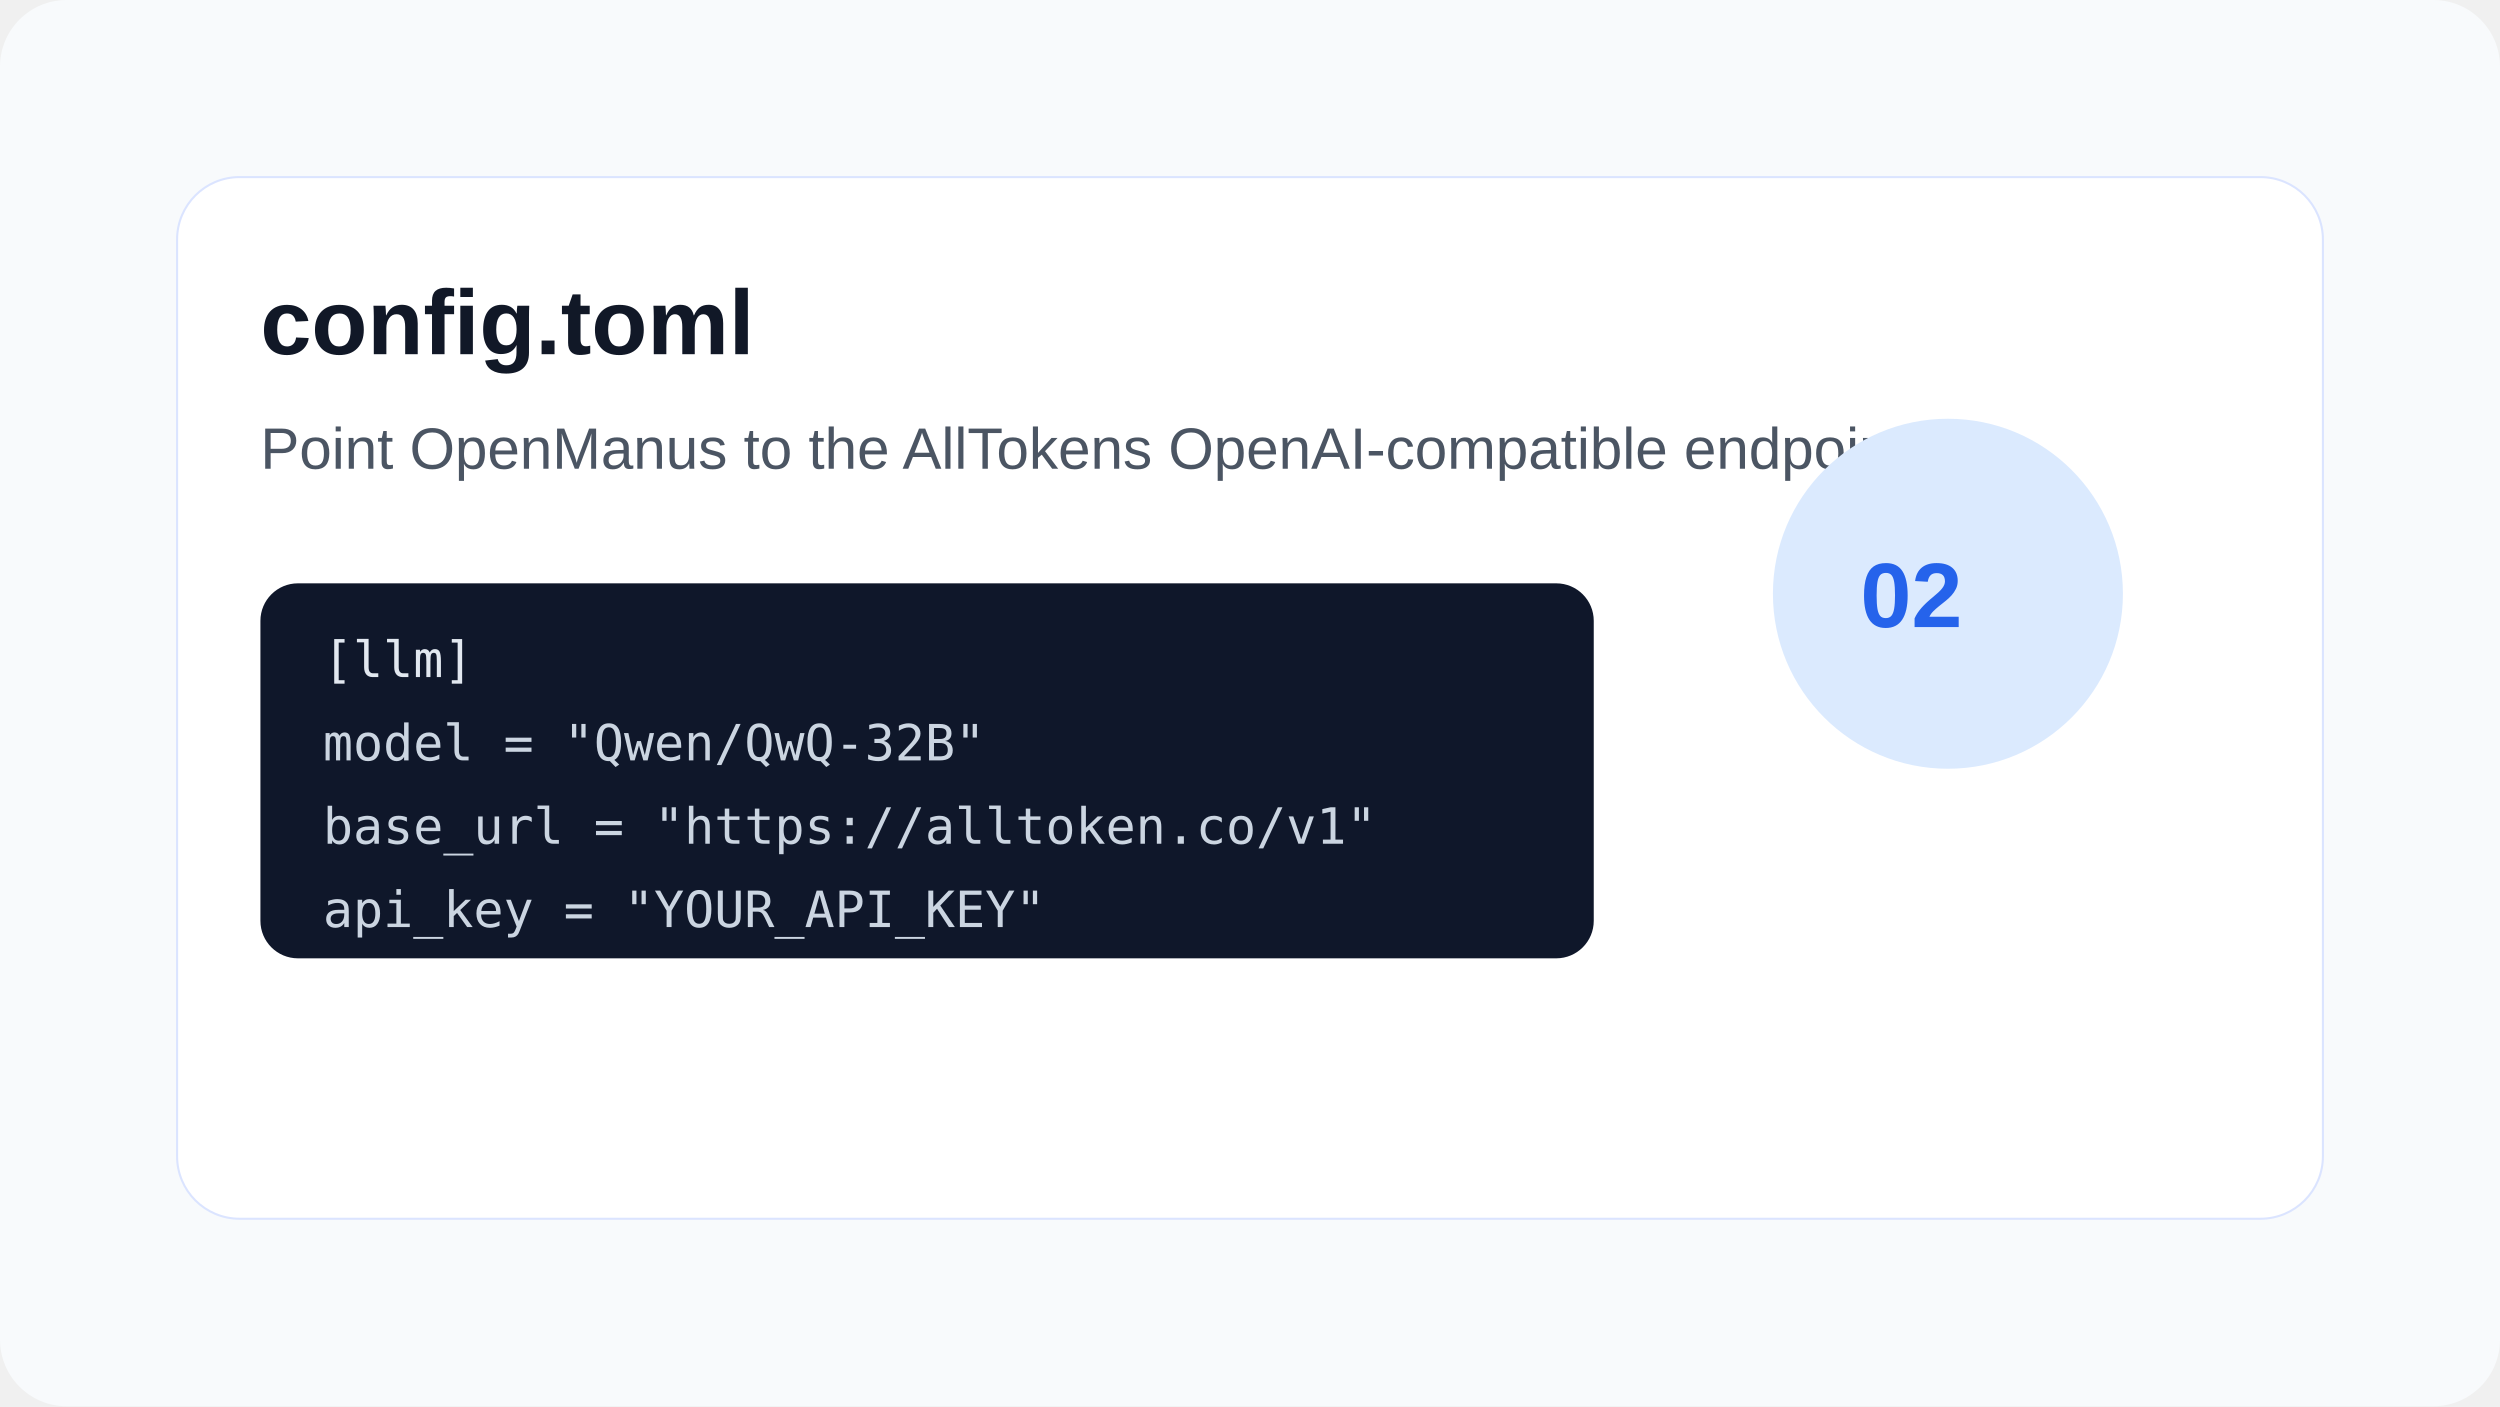
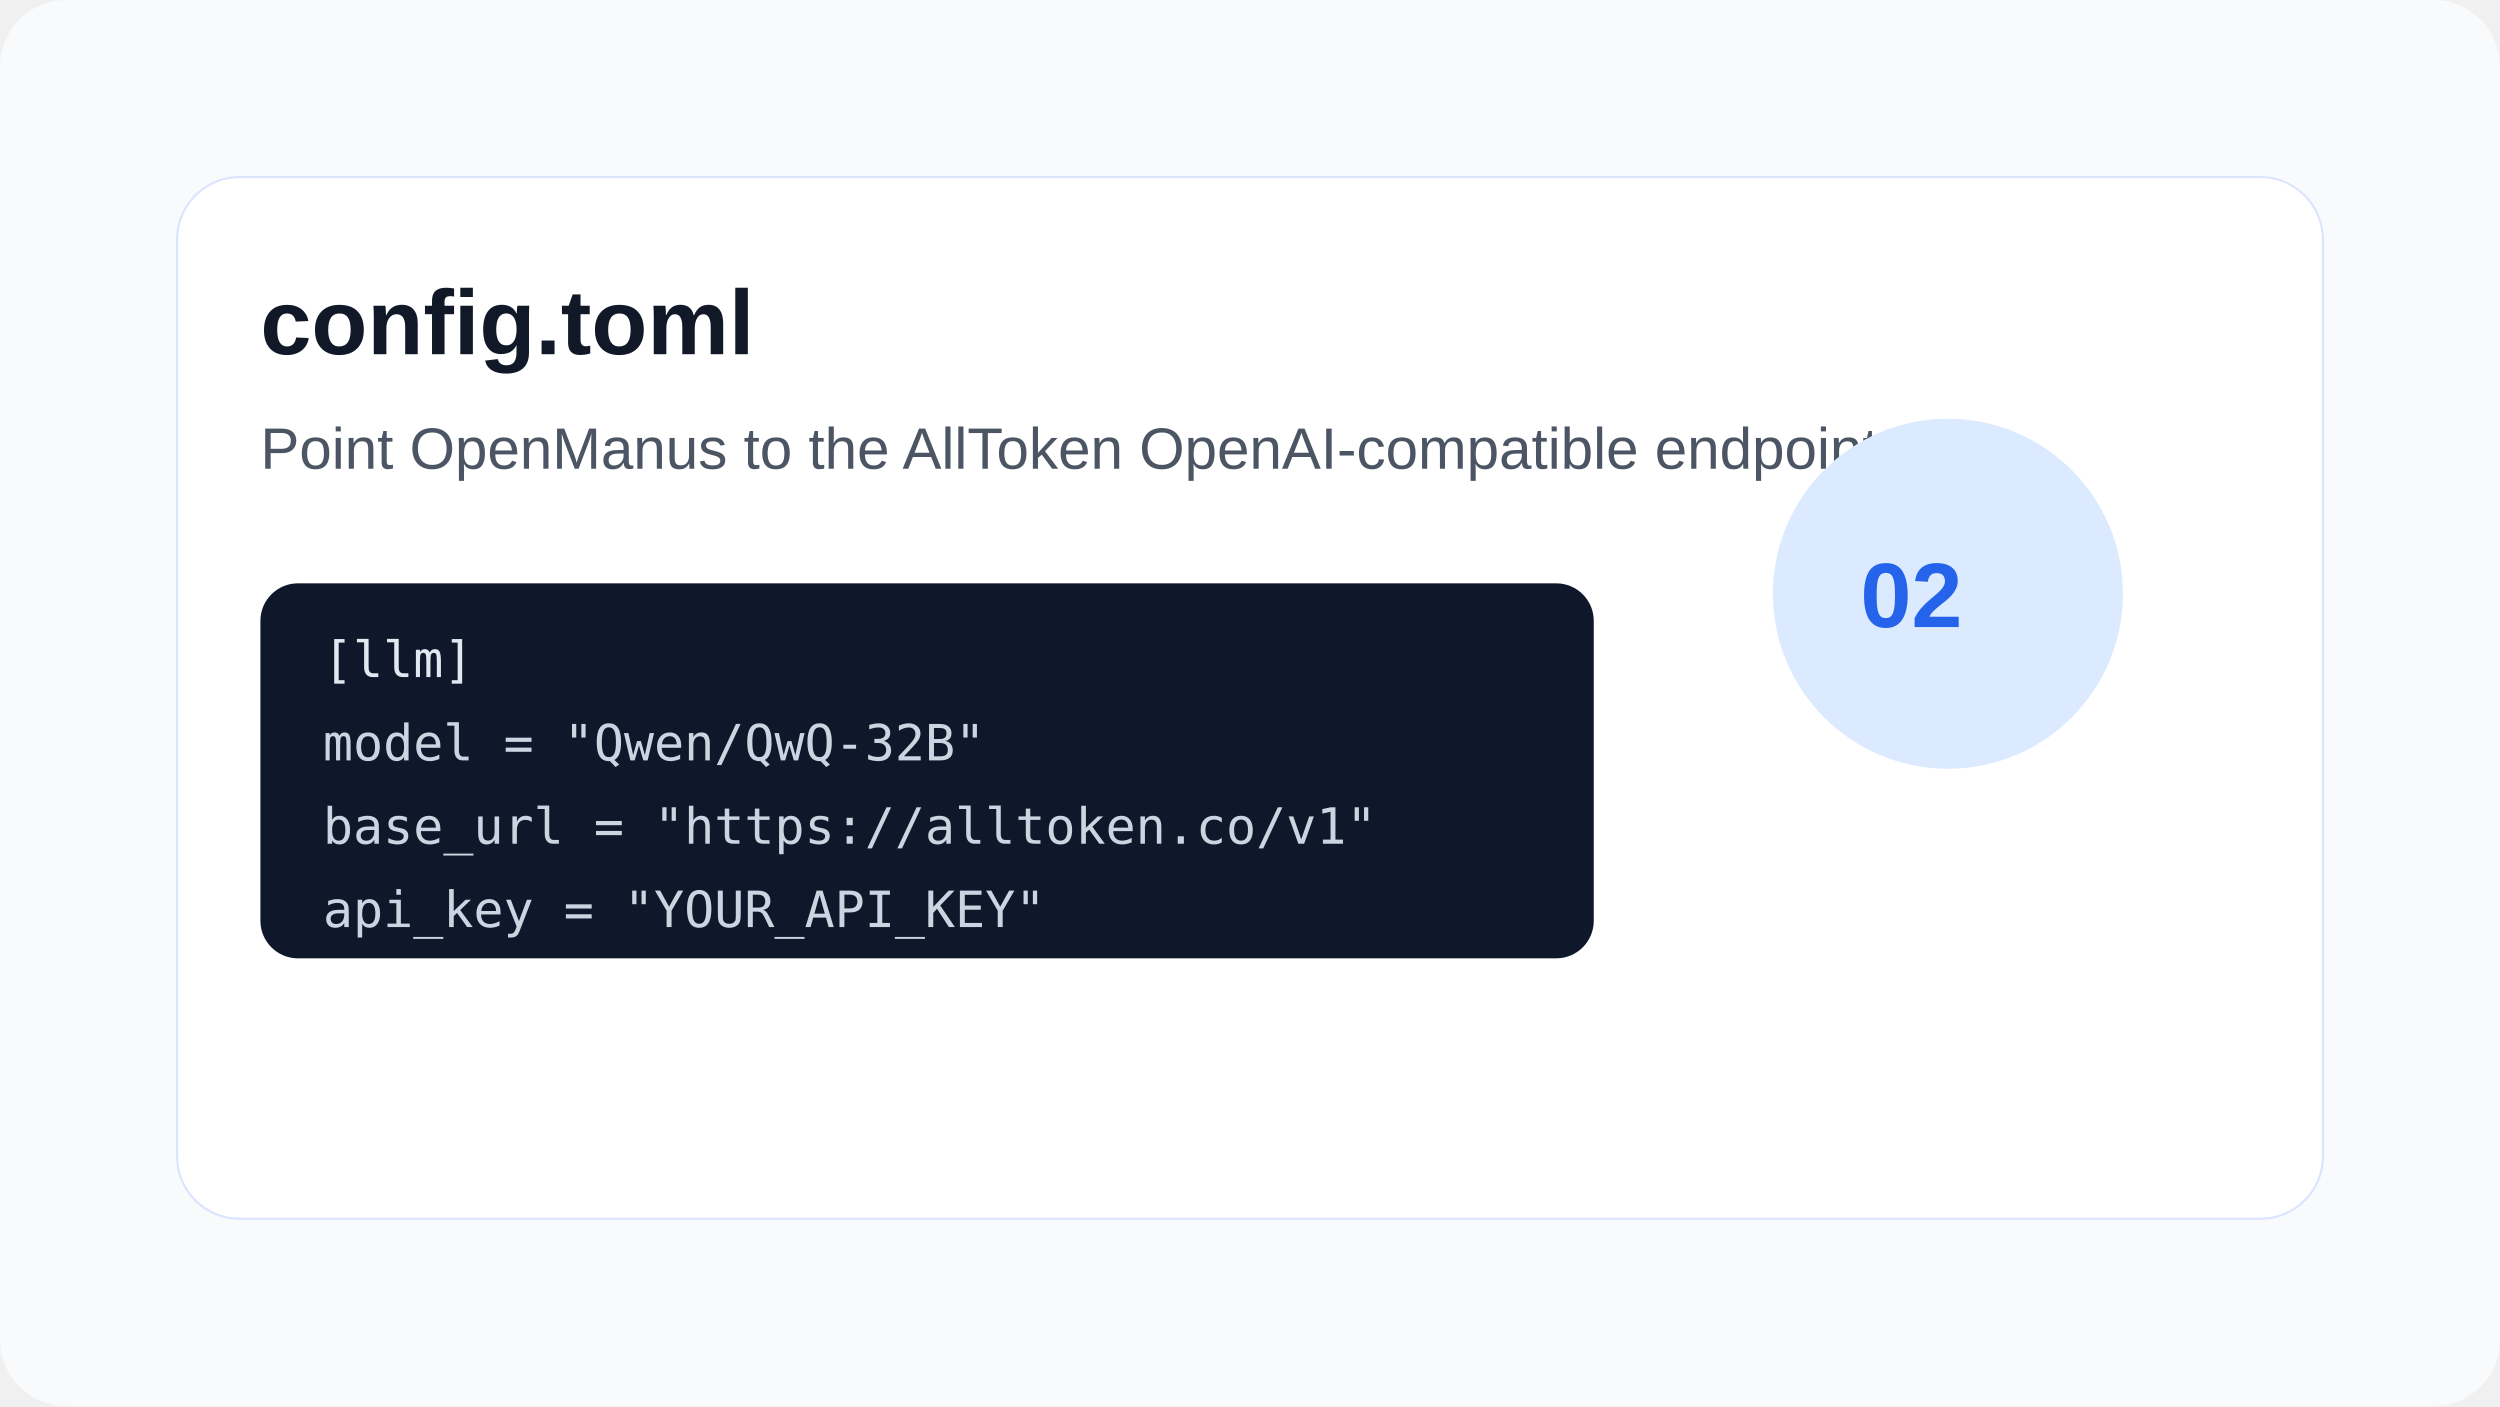
<svg xmlns="http://www.w3.org/2000/svg" width="1200" height="675" viewBox="0 0 1200 675">
  <rect width="1200" height="675" rx="32" fill="#f8fafc" />
  <rect x="85" y="85" width="1030" height="500" rx="30" fill="#ffffff" stroke="#dbe4ff" />
  <text x="125" y="170" font-family="Arial, sans-serif" font-size="44" font-weight="700" fill="#111827">config.toml</text>
-   <text x="125" y="225" font-family="Arial, sans-serif" font-size="28" fill="#4b5563">Point OpenManus to the AllTokens OpenAI-compatible endpoint.</text>
+   <text x="125" y="225" font-family="Arial, sans-serif" font-size="28" fill="#4b5563">Point OpenManus to the AllToken OpenAI-compatible endpoint.</text>
  <rect x="125" y="280" width="640" height="180" rx="18" fill="#0f172a" />
  <text x="155" y="325" font-family="monospace" font-size="24" fill="#e2e8f0">[llm]</text>
  <text x="155" y="365" font-family="monospace" font-size="24" fill="#cbd5e1">model = "Qwen/QwQ-32B"</text>
  <text x="155" y="405" font-family="monospace" font-size="24" fill="#cbd5e1">base_url = "https://alltoken.co/v1"</text>
  <text x="155" y="445" font-family="monospace" font-size="24" fill="#cbd5e1">api_key = "YOUR_API_KEY"</text>
  <circle cx="935" cy="285" r="84" fill="#dbeafe" />
  <text x="893" y="301" font-family="Arial, sans-serif" font-size="44" font-weight="700" fill="#2563eb">02</text>
</svg>
